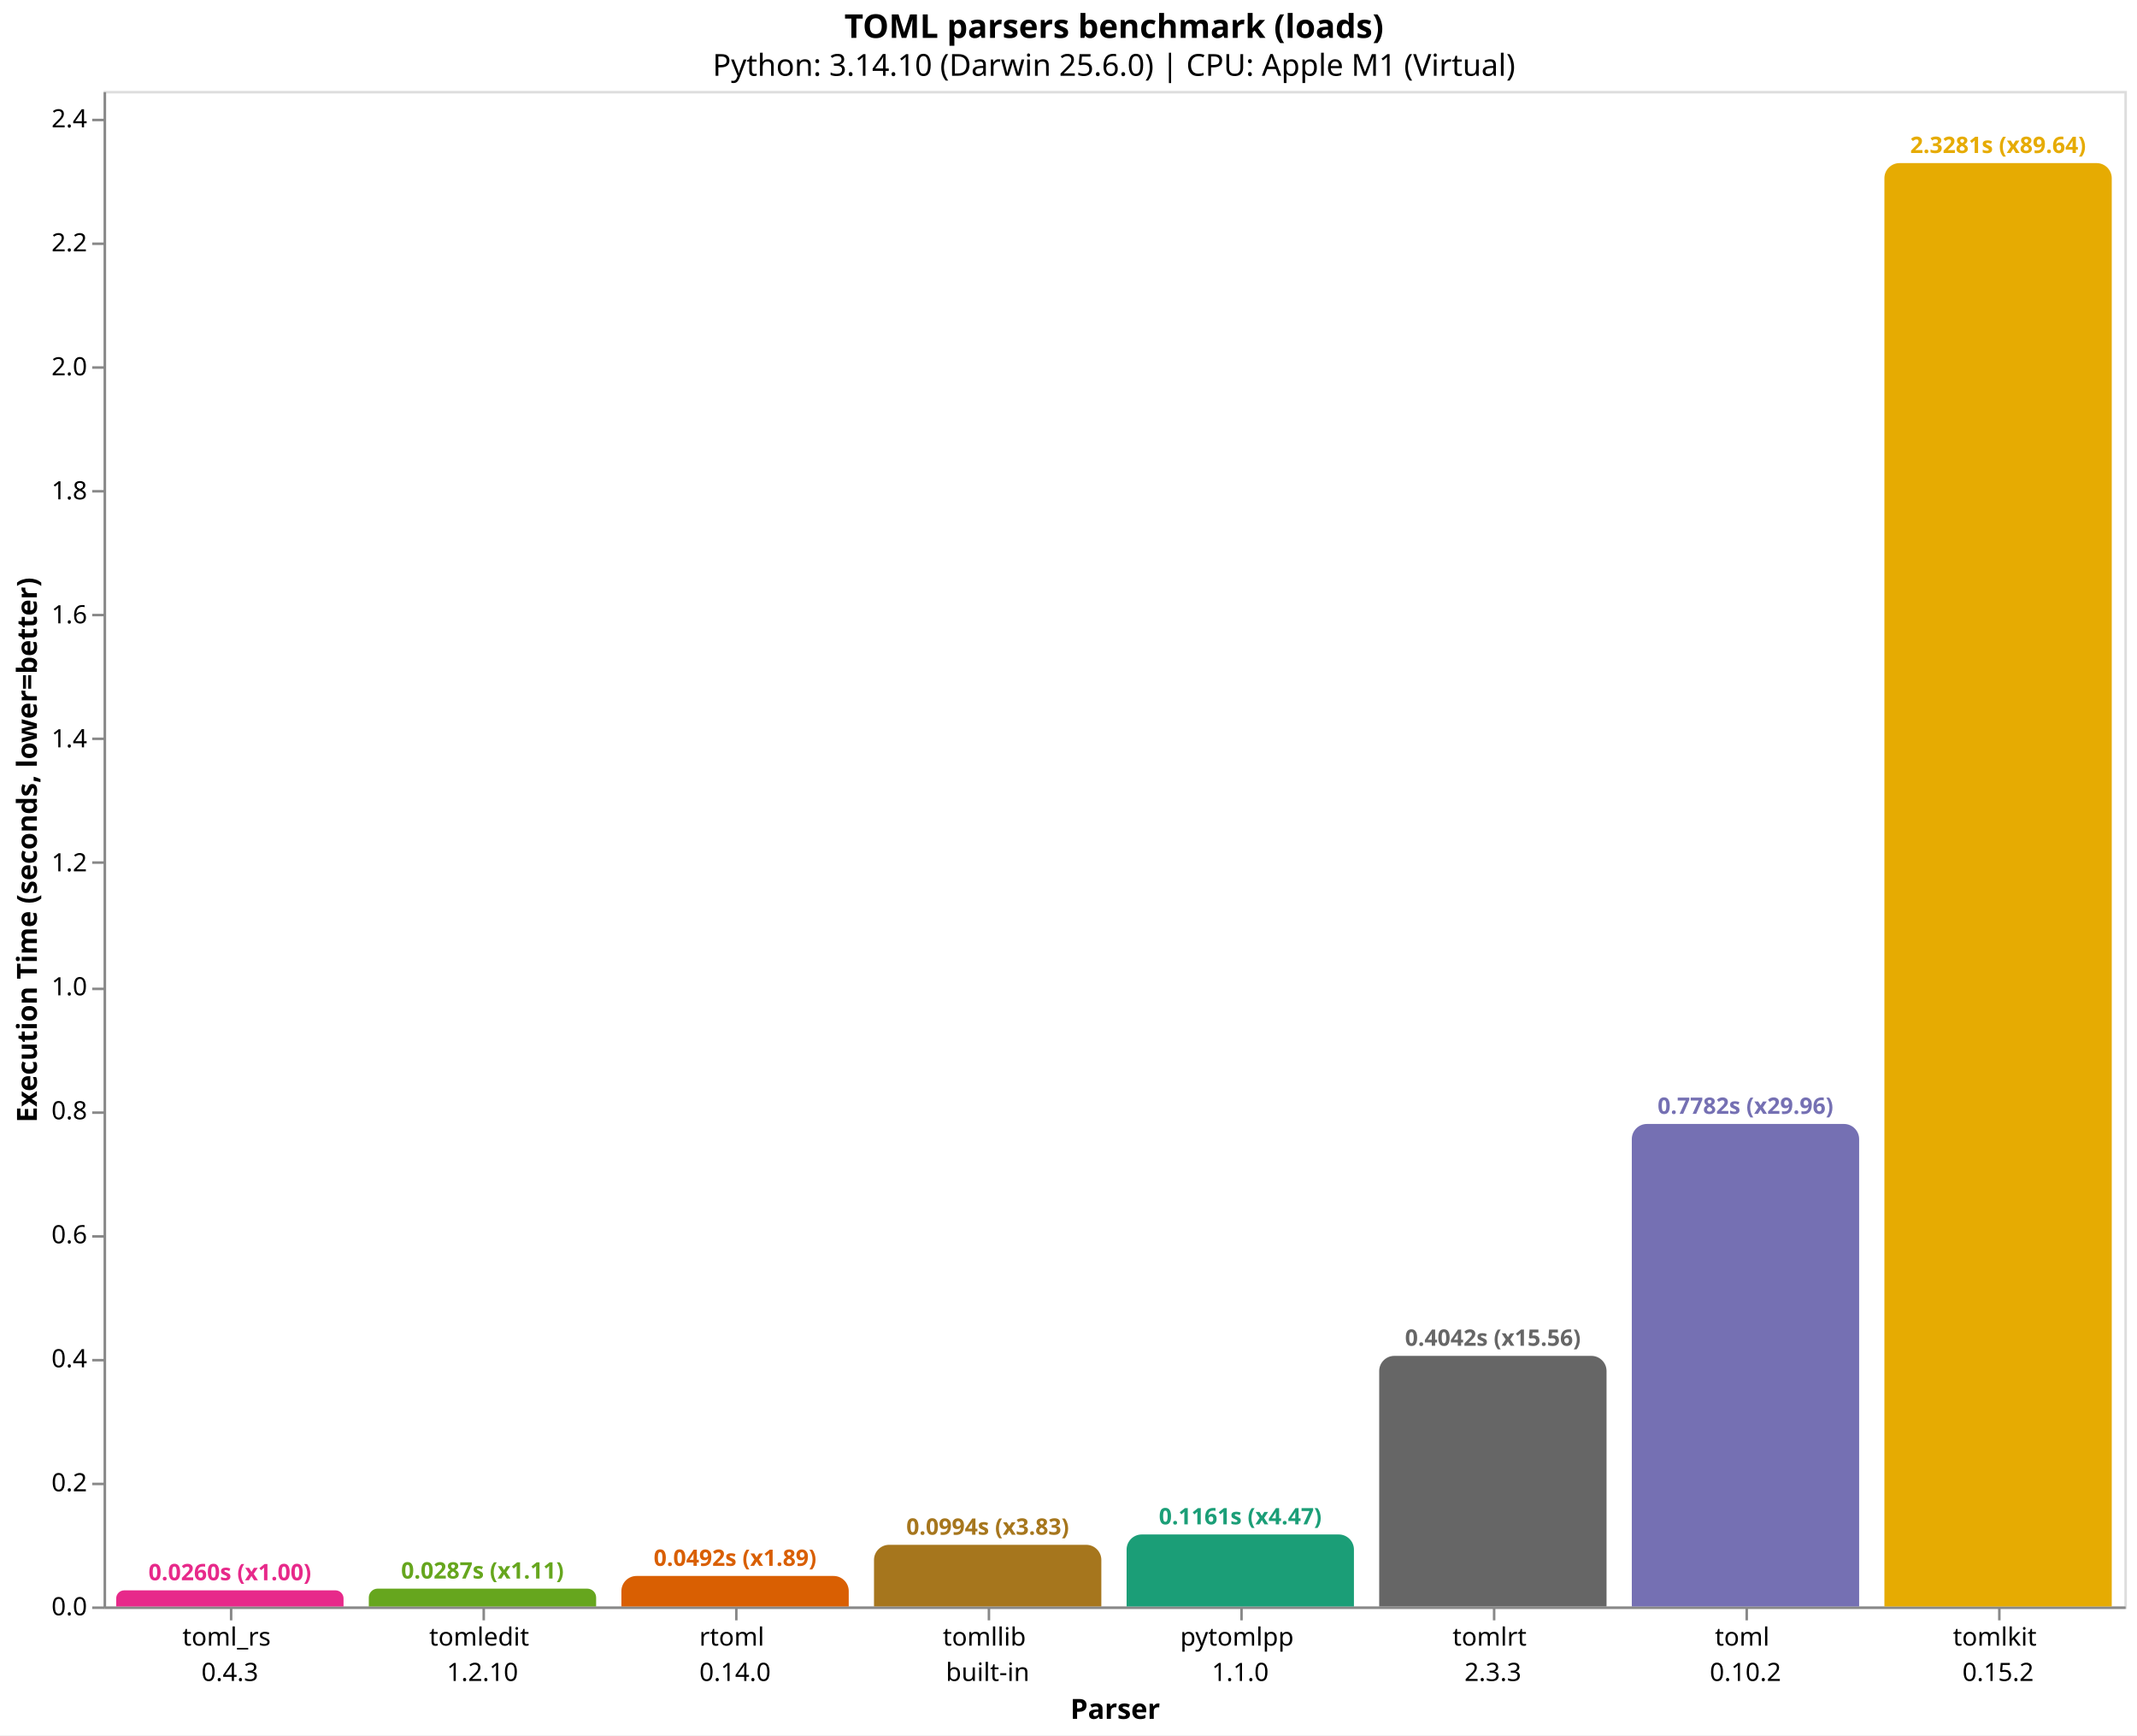
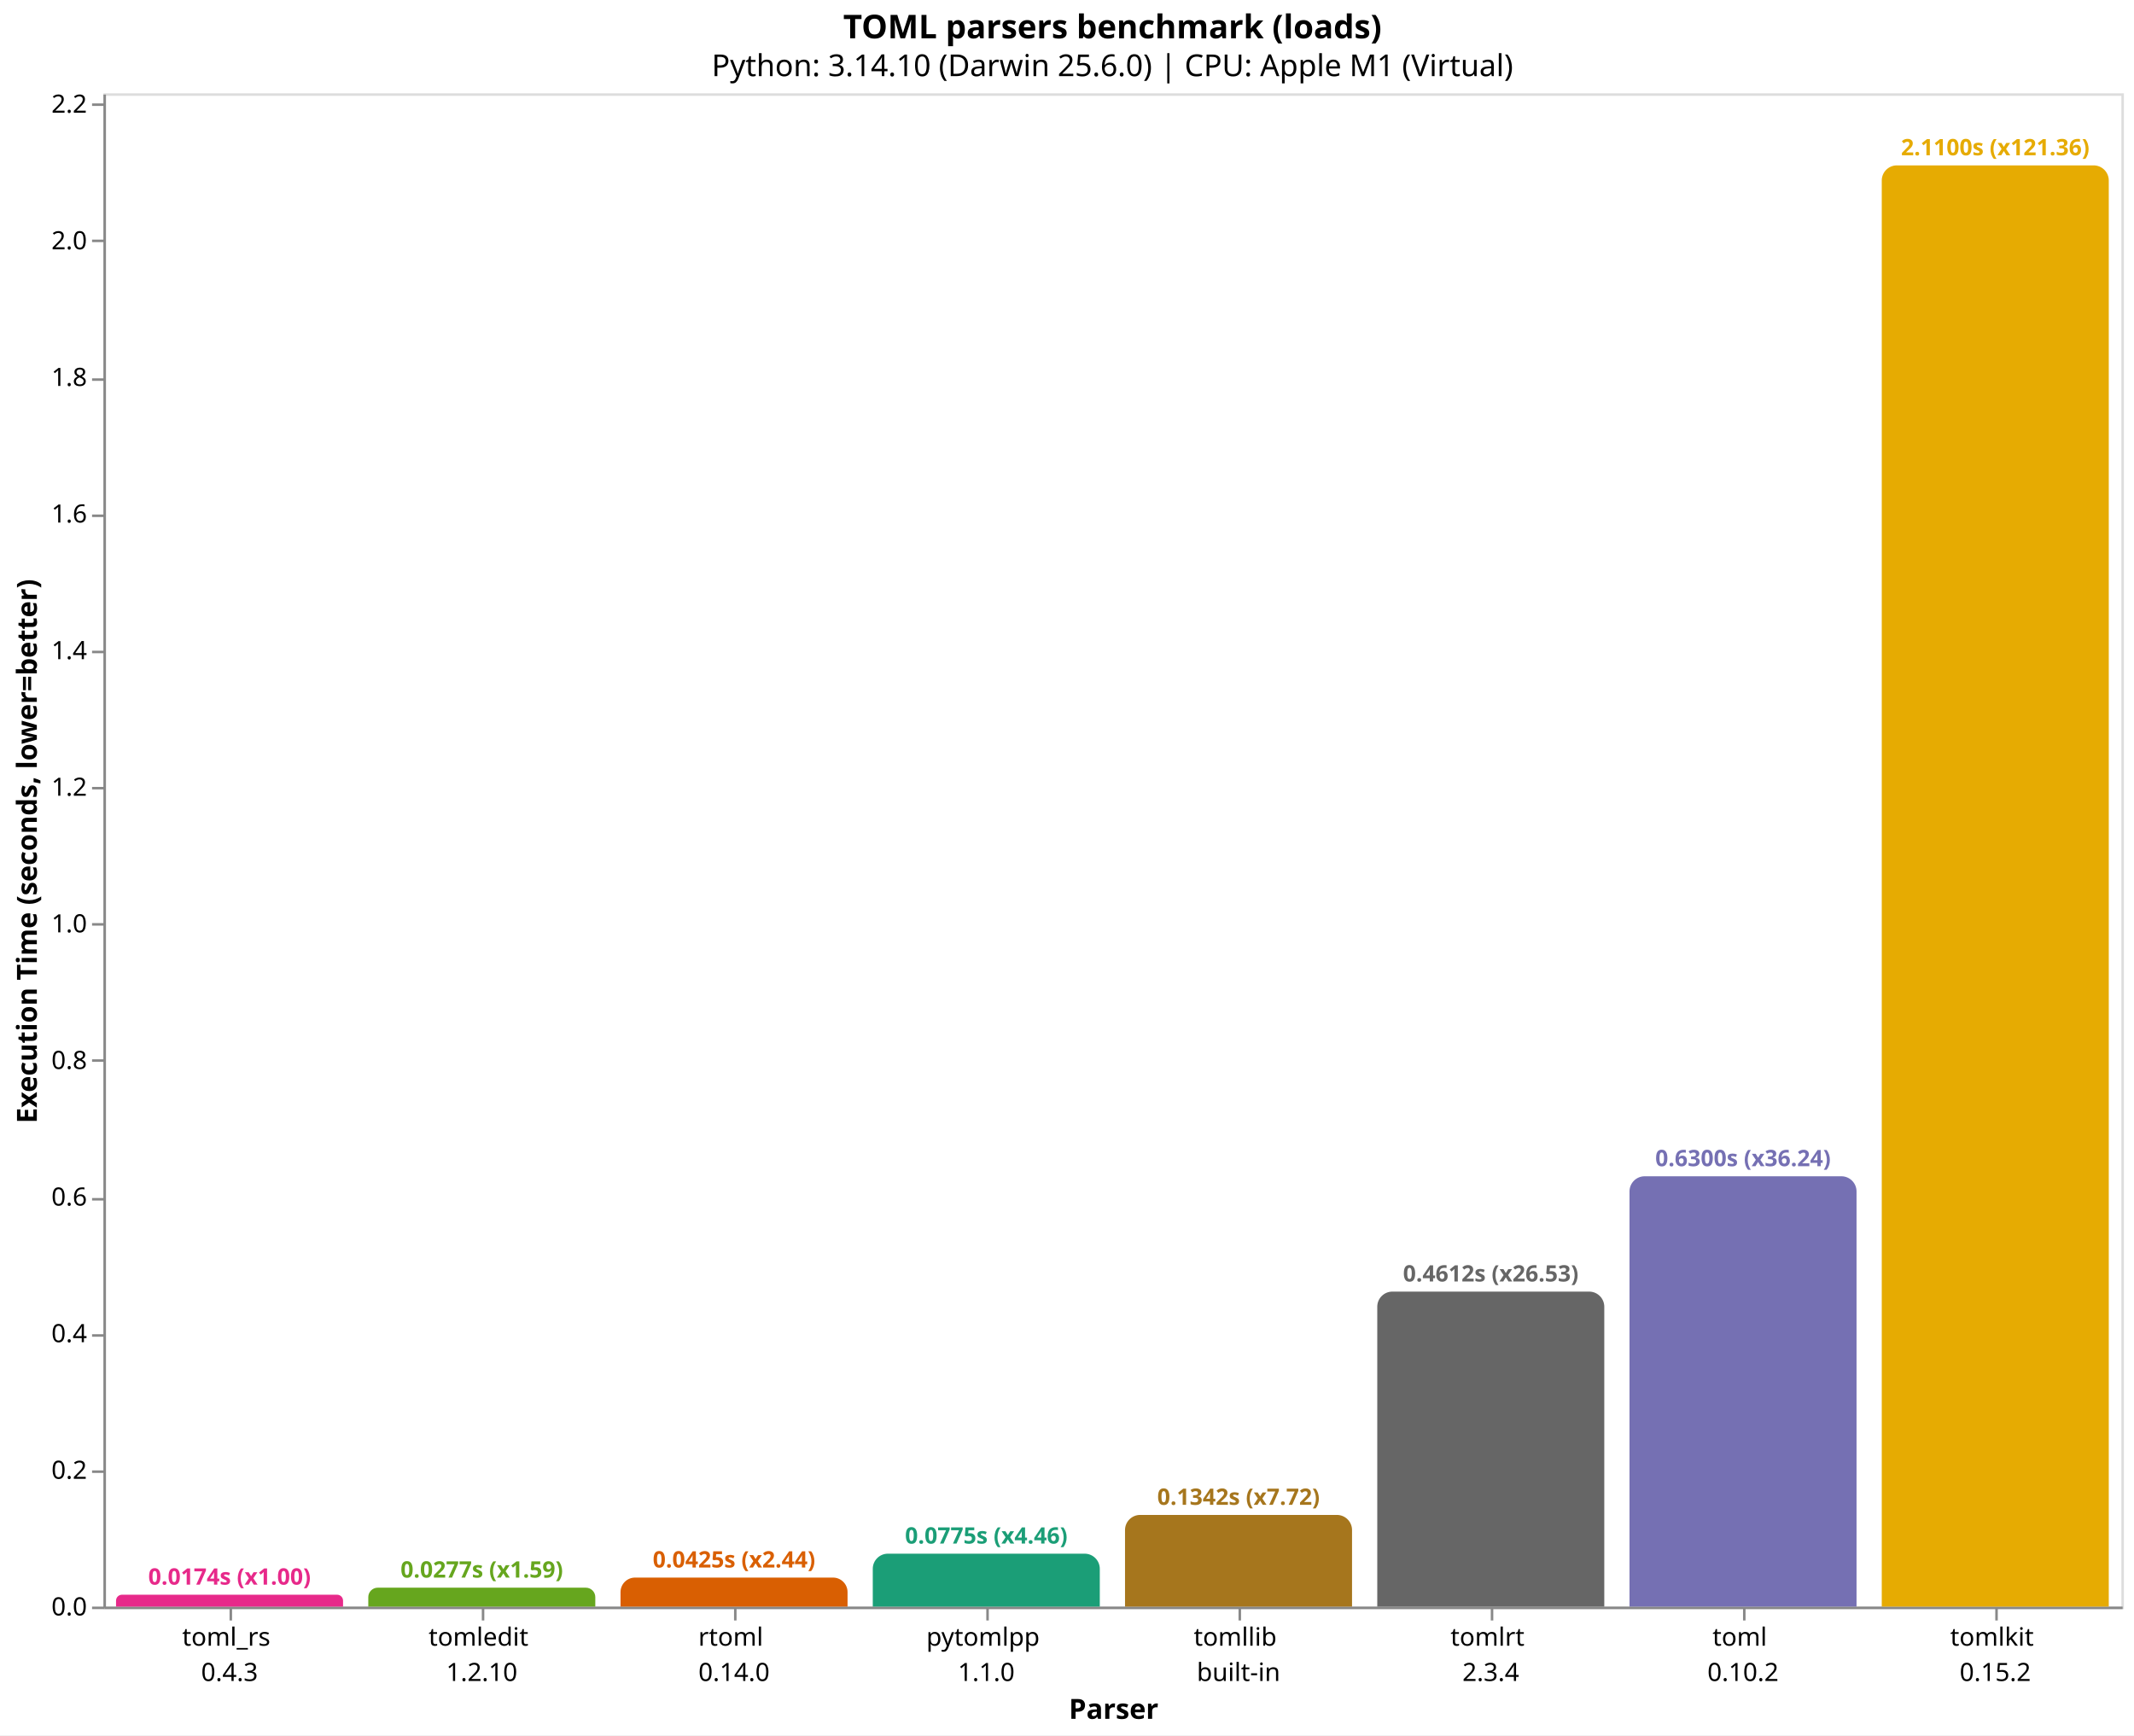
- <svg xmlns="http://www.w3.org/2000/svg" version="1.1" class="marks" width="846" height="687" viewBox="0 0 846 687">
-   <rect width="846" height="687" fill="white" />
-   <g fill="none" stroke-miterlimit="10" transform="translate(41,36)">
+ <svg xmlns="http://www.w3.org/2000/svg" version="1.1" class="marks" width="846" height="688" viewBox="0 0 846 688">
+   <rect width="846" height="688" fill="white" />
+   <g fill="none" stroke-miterlimit="10" transform="translate(41,37)">
    <g class="mark-group role-frame root" role="graphics-object" aria-roledescription="group mark container">
      <g transform="translate(0,0)">
        <path class="background" aria-hidden="true" d="M0.5,0.5h800v600h-800Z" stroke="#ddd" />
        <g>
-           <g class="mark-group role-axis" role="graphics-symbol" aria-roledescription="axis" aria-label="X-axis titled 'Parser' for a discrete scale with 8 values: toml_rs&#10;0.4.3, tomledit&#10;1.2.10, rtoml&#10;0.14.0, tomllib&#10;built-in, pytomlpp&#10;1.1.0, ending with tomlkit&#10;0.15.2">
+           <g class="mark-group role-axis" role="graphics-symbol" aria-roledescription="axis" aria-label="X-axis titled 'Parser' for a discrete scale with 8 values: toml_rs&#10;0.4.3, tomledit&#10;1.2.10, rtoml&#10;0.14.0, pytomlpp&#10;1.1.0, tomllib&#10;built-in, ending with tomlkit&#10;0.15.2">
            <g transform="translate(0.5,600.5)">
              <path class="background" aria-hidden="true" d="M0,0h0v0h0Z" pointer-events="none" />
              <g>
                <g class="mark-rule role-axis-tick" pointer-events="none">
                  <line transform="translate(50,0)" x2="0" y2="5" stroke="#888" stroke-width="1" opacity="1" />
                  <line transform="translate(150,0)" x2="0" y2="5" stroke="#888" stroke-width="1" opacity="1" />
                  <line transform="translate(250,0)" x2="0" y2="5" stroke="#888" stroke-width="1" opacity="1" />
                  <line transform="translate(350,0)" x2="0" y2="5" stroke="#888" stroke-width="1" opacity="1" />
                  <line transform="translate(450,0)" x2="0" y2="5" stroke="#888" stroke-width="1" opacity="1" />
                  <line transform="translate(550,0)" x2="0" y2="5" stroke="#888" stroke-width="1" opacity="1" />
                  <line transform="translate(650,0)" x2="0" y2="5" stroke="#888" stroke-width="1" opacity="1" />
                  <line transform="translate(750,0)" x2="0" y2="5" stroke="#888" stroke-width="1" opacity="1" />
                </g>
                <g class="mark-text role-axis-label" pointer-events="none">
                  <text text-anchor="middle" transform="translate(49.5,15)" font-family="sans-serif" font-size="10px" fill="#000" opacity="1">
                    <tspan>toml_rs</tspan>
                    <tspan x="0" dy="14">0.4.3</tspan>
                  </text>
                  <text text-anchor="middle" transform="translate(149.5,15)" font-family="sans-serif" font-size="10px" fill="#000" opacity="1">
                    <tspan>tomledit</tspan>
                    <tspan x="0" dy="14">1.2.10</tspan>
                  </text>
                  <text text-anchor="middle" transform="translate(249.5,15)" font-family="sans-serif" font-size="10px" fill="#000" opacity="1">
                    <tspan>rtoml</tspan>
                    <tspan x="0" dy="14">0.14.0</tspan>
                  </text>
                  <text text-anchor="middle" transform="translate(349.5,15)" font-family="sans-serif" font-size="10px" fill="#000" opacity="1">
+                     <tspan>pytomlpp</tspan>
+                     <tspan x="0" dy="14">1.1.0</tspan>
+                   </text>
+                   <text text-anchor="middle" transform="translate(449.5,15)" font-family="sans-serif" font-size="10px" fill="#000" opacity="1">
                    <tspan>tomllib</tspan>
                    <tspan x="0" dy="14">built-in</tspan>
                  </text>
-                   <text text-anchor="middle" transform="translate(449.5,15)" font-family="sans-serif" font-size="10px" fill="#000" opacity="1">
-                     <tspan>pytomlpp</tspan>
-                     <tspan x="0" dy="14">1.1.0</tspan>
-                   </text>
                  <text text-anchor="middle" transform="translate(549.5,15)" font-family="sans-serif" font-size="10px" fill="#000" opacity="1">
                    <tspan>tomlrt</tspan>
-                     <tspan x="0" dy="14">2.3.3</tspan>
+                     <tspan x="0" dy="14">2.3.4</tspan>
                  </text>
                  <text text-anchor="middle" transform="translate(649.5,15)" font-family="sans-serif" font-size="10px" fill="#000" opacity="1">
                    <tspan>toml</tspan>
                    <tspan x="0" dy="14">0.10.2</tspan>
                  </text>
                  <text text-anchor="middle" transform="translate(749.5,15)" font-family="sans-serif" font-size="10px" fill="#000" opacity="1">
                    <tspan>tomlkit</tspan>
                    <tspan x="0" dy="14">0.15.2</tspan>
                  </text>
                </g>
                <g class="mark-rule role-axis-domain" pointer-events="none">
                  <line transform="translate(0,0)" x2="800" y2="0" stroke="#888" stroke-width="1" opacity="1" />
                </g>
                <g class="mark-text role-axis-title" pointer-events="none">
                  <text text-anchor="middle" transform="translate(400,44)" font-family="sans-serif" font-size="11px" font-weight="bold" fill="#000" opacity="1">Parser</text>
                </g>
              </g>
              <path class="foreground" aria-hidden="true" d="" pointer-events="none" display="none" />
            </g>
          </g>
-           <g class="mark-group role-axis" role="graphics-symbol" aria-roledescription="axis" aria-label="Y-axis titled 'Execution Time (seconds, lower=better)' for a linear scale with values from 0.0 to 2.4">
+           <g class="mark-group role-axis" role="graphics-symbol" aria-roledescription="axis" aria-label="Y-axis titled 'Execution Time (seconds, lower=better)' for a linear scale with values from 0.0 to 2.2">
            <g transform="translate(0.5,0.5)">
              <path class="background" aria-hidden="true" d="M0,0h0v0h0Z" pointer-events="none" />
              <g>
                <g class="mark-rule role-axis-tick" pointer-events="none">
                  <line transform="translate(0,600)" x2="-5" y2="0" stroke="#888" stroke-width="1" opacity="1" />
-                   <line transform="translate(0,551)" x2="-5" y2="0" stroke="#888" stroke-width="1" opacity="1" />
-                   <line transform="translate(0,502)" x2="-5" y2="0" stroke="#888" stroke-width="1" opacity="1" />
-                   <line transform="translate(0,453)" x2="-5" y2="0" stroke="#888" stroke-width="1" opacity="1" />
-                   <line transform="translate(0,404)" x2="-5" y2="0" stroke="#888" stroke-width="1" opacity="1" />
-                   <line transform="translate(0,355)" x2="-5" y2="0" stroke="#888" stroke-width="1" opacity="1" />
-                   <line transform="translate(0,305)" x2="-5" y2="0" stroke="#888" stroke-width="1" opacity="1" />
-                   <line transform="translate(0,256)" x2="-5" y2="0" stroke="#888" stroke-width="1" opacity="1" />
-                   <line transform="translate(0,207)" x2="-5" y2="0" stroke="#888" stroke-width="1" opacity="1" />
-                   <line transform="translate(0,158)" x2="-5" y2="0" stroke="#888" stroke-width="1" opacity="1" />
-                   <line transform="translate(0,109)" x2="-5" y2="0" stroke="#888" stroke-width="1" opacity="1" />
-                   <line transform="translate(0,60)" x2="-5" y2="0" stroke="#888" stroke-width="1" opacity="1" />
-                   <line transform="translate(0,11)" x2="-5" y2="0" stroke="#888" stroke-width="1" opacity="1" />
+                   <line transform="translate(0,546)" x2="-5" y2="0" stroke="#888" stroke-width="1" opacity="1" />
+                   <line transform="translate(0,492)" x2="-5" y2="0" stroke="#888" stroke-width="1" opacity="1" />
+                   <line transform="translate(0,438)" x2="-5" y2="0" stroke="#888" stroke-width="1" opacity="1" />
+                   <line transform="translate(0,383)" x2="-5" y2="0" stroke="#888" stroke-width="1" opacity="1" />
+                   <line transform="translate(0,329)" x2="-5" y2="0" stroke="#888" stroke-width="1" opacity="1" />
+                   <line transform="translate(0,275)" x2="-5" y2="0" stroke="#888" stroke-width="1" opacity="1" />
+                   <line transform="translate(0,221)" x2="-5" y2="0" stroke="#888" stroke-width="1" opacity="1" />
+                   <line transform="translate(0,167)" x2="-5" y2="0" stroke="#888" stroke-width="1" opacity="1" />
+                   <line transform="translate(0,113)" x2="-5" y2="0" stroke="#888" stroke-width="1" opacity="1" />
+                   <line transform="translate(0,58)" x2="-5" y2="0" stroke="#888" stroke-width="1" opacity="1" />
+                   <line transform="translate(0,4)" x2="-5" y2="0" stroke="#888" stroke-width="1" opacity="1" />
                </g>
                <g class="mark-text role-axis-label" pointer-events="none">
                  <text text-anchor="end" transform="translate(-7,603)" font-family="sans-serif" font-size="10px" fill="#000" opacity="1">0.0</text>
-                   <text text-anchor="end" transform="translate(-7,553.9103)" font-family="sans-serif" font-size="10px" fill="#000" opacity="1">0.2</text>
-                   <text text-anchor="end" transform="translate(-7,504.8207)" font-family="sans-serif" font-size="10px" fill="#000" opacity="1">0.4</text>
-                   <text text-anchor="end" transform="translate(-7,455.731)" font-family="sans-serif" font-size="10px" fill="#000" opacity="1">0.6</text>
-                   <text text-anchor="end" transform="translate(-7,406.6414)" font-family="sans-serif" font-size="10px" fill="#000" opacity="1">0.8</text>
-                   <text text-anchor="end" transform="translate(-7,357.5517)" font-family="sans-serif" font-size="10px" fill="#000" opacity="1">1.0</text>
-                   <text text-anchor="end" transform="translate(-7,308.4621)" font-family="sans-serif" font-size="10px" fill="#000" opacity="1">1.2</text>
-                   <text text-anchor="end" transform="translate(-7,259.3724)" font-family="sans-serif" font-size="10px" fill="#000" opacity="1">1.4</text>
-                   <text text-anchor="end" transform="translate(-7,210.2828)" font-family="sans-serif" font-size="10px" fill="#000" opacity="1">1.6</text>
-                   <text text-anchor="end" transform="translate(-7,161.1931)" font-family="sans-serif" font-size="10px" fill="#000" opacity="1">1.8</text>
-                   <text text-anchor="end" transform="translate(-7,112.1035)" font-family="sans-serif" font-size="10px" fill="#000" opacity="1">2.0</text>
-                   <text text-anchor="end" transform="translate(-7,63.01381)" font-family="sans-serif" font-size="10px" fill="#000" opacity="1">2.2</text>
-                   <text text-anchor="end" transform="translate(-7,13.92416)" font-family="sans-serif" font-size="10px" fill="#000" opacity="1">2.4</text>
+                   <text text-anchor="end" transform="translate(-7,548.8352)" font-family="sans-serif" font-size="10px" fill="#000" opacity="1">0.2</text>
+                   <text text-anchor="end" transform="translate(-7,494.6704)" font-family="sans-serif" font-size="10px" fill="#000" opacity="1">0.4</text>
+                   <text text-anchor="end" transform="translate(-7,440.5056)" font-family="sans-serif" font-size="10px" fill="#000" opacity="1">0.6</text>
+                   <text text-anchor="end" transform="translate(-7,386.3407)" font-family="sans-serif" font-size="10px" fill="#000" opacity="1">0.8</text>
+                   <text text-anchor="end" transform="translate(-7,332.1759)" font-family="sans-serif" font-size="10px" fill="#000" opacity="1">1.0</text>
+                   <text text-anchor="end" transform="translate(-7,278.0111)" font-family="sans-serif" font-size="10px" fill="#000" opacity="1">1.2</text>
+                   <text text-anchor="end" transform="translate(-7,223.8463)" font-family="sans-serif" font-size="10px" fill="#000" opacity="1">1.4</text>
+                   <text text-anchor="end" transform="translate(-7,169.6815)" font-family="sans-serif" font-size="10px" fill="#000" opacity="1">1.6</text>
+                   <text text-anchor="end" transform="translate(-7,115.5167)" font-family="sans-serif" font-size="10px" fill="#000" opacity="1">1.8</text>
+                   <text text-anchor="end" transform="translate(-7,61.35187)" font-family="sans-serif" font-size="10px" fill="#000" opacity="1">2.0</text>
+                   <text text-anchor="end" transform="translate(-7,7.187062)" font-family="sans-serif" font-size="10px" fill="#000" opacity="1">2.2</text>
                </g>
                <g class="mark-rule role-axis-domain" pointer-events="none">
                  <line transform="translate(0,600)" x2="0" y2="-600" stroke="#888" stroke-width="1" opacity="1" />
                </g>
                <g class="mark-text role-axis-title" pointer-events="none">
                  <text text-anchor="middle" transform="translate(-24.90137,300) rotate(-90) translate(0,-2)" font-family="sans-serif" font-size="11px" font-weight="bold" fill="#000" opacity="1">Execution Time (seconds, lower=better)</text>
                </g>
              </g>
              <path class="foreground" aria-hidden="true" d="" pointer-events="none" display="none" />
            </g>
          </g>
          <g class="mark-group role-scope" role="graphics-object" aria-roledescription="group mark container">
-             <g transform="translate(5,593.6251)">
-               <path class="background" aria-hidden="true" d="M3.187,0L86.813,0C88.572,0,90,1.428,90,3.187L90,6.375C90,6.375,90,6.375,90,6.375L0,6.375C0,6.375,0,6.375,0,6.375L0,3.187C0,1.428,1.428,0,3.187,0Z" />
+             <g transform="translate(5,595.2915)">
+               <path class="background" aria-hidden="true" d="M2.354,0L87.646,0C88.945,0,90,1.055,90,2.354L90,4.708C90,4.708,90,4.708,90,4.708L0,4.708C0,4.708,0,4.708,0,4.708L0,2.354C0,1.055,1.055,0,2.354,0Z" />
              <g clip-path="url(#clip1)">
                <g class="mark-group role-scope" role="graphics-object" aria-roledescription="group mark container">
-                   <g transform="translate(0,-593.6251)">
-                     <path class="background" aria-hidden="true" d="M0,0h90v0h-90Z" />
-                     <g>
-                       <g class="mark-rect role-mark layer_0_marks" role="graphics-object" aria-roledescription="rect mark container">
-                         <path aria-label="Parser: toml_rs&#10;0.4.3; Execution Time (seconds, lower=better): 0.025972667; parser: toml_rs; Execution Time (s): 0.0260; Slowdown: 1.00" role="graphics-symbol" aria-roledescription="bar" d="M0,593.625h90v6.375h-90Z" fill="#e7298a" />
-                       </g>
-                     </g>
-                     <path class="foreground" aria-hidden="true" d="" display="none" />
-                   </g>
-                 </g>
-               </g>
-               <path class="foreground" aria-hidden="true" d="" display="none" />
-             </g>
-             <g transform="translate(105,592.9478)">
-               <path class="background" aria-hidden="true" d="M3.526,0L86.474,0C88.42,0,90,1.58,90,3.526L90,7.052C90,7.052,90,7.052,90,7.052L0,7.052C0,7.052,0,7.052,0,7.052L0,3.526C0,1.58,1.58,0,3.526,0Z" />
+                   <g transform="translate(0,-595.2915)">
+                     <path class="background" aria-hidden="true" d="M0,0h90v0h-90Z" />
+                     <g>
+                       <g class="mark-rect role-mark layer_0_marks" role="graphics-object" aria-roledescription="rect mark container">
+                         <path aria-label="Parser: toml_rs&#10;0.4.3; Execution Time (seconds, lower=better): 0.017385708; parser: toml_rs; Execution Time (s): 0.0174; Slowdown: 1.00" role="graphics-symbol" aria-roledescription="bar" d="M0,595.292h90v4.708h-90Z" fill="#e7298a" />
+                       </g>
+                     </g>
+                     <path class="foreground" aria-hidden="true" d="" display="none" />
+                   </g>
+                 </g>
+               </g>
+               <path class="foreground" aria-hidden="true" d="" display="none" />
+             </g>
+             <g transform="translate(105,592.4979)">
+               <path class="background" aria-hidden="true" d="M3.751,0L86.249,0C88.319,0,90,1.681,90,3.751L90,7.502C90,7.502,90,7.502,90,7.502L0,7.502C0,7.502,0,7.502,0,7.502L0,3.751C0,1.681,1.681,0,3.751,0Z" />
              <g clip-path="url(#clip2)">
                <g class="mark-group role-scope" role="graphics-object" aria-roledescription="group mark container">
-                   <g transform="translate(0,-592.9478)">
-                     <path class="background" aria-hidden="true" d="M0,0h90v0h-90Z" />
-                     <g>
-                       <g class="mark-rect role-mark layer_0_marks" role="graphics-object" aria-roledescription="rect mark container">
-                         <path aria-label="Parser: tomledit&#10;1.2.10; Execution Time (seconds, lower=better): 0.028731917; parser: tomledit; Execution Time (s): 0.0287; Slowdown: 1.11" role="graphics-symbol" aria-roledescription="bar" d="M0,592.948h90v7.052h-90Z" fill="#66a61e" />
-                       </g>
-                     </g>
-                     <path class="foreground" aria-hidden="true" d="" display="none" />
-                   </g>
-                 </g>
-               </g>
-               <path class="foreground" aria-hidden="true" d="" display="none" />
-             </g>
-             <g transform="translate(205,587.93)">
-               <path class="background" aria-hidden="true" d="M6,0L84,0C87.311,0,90,2.689,90,6L90,12.07C90,12.07,90,12.07,90,12.07L0,12.07C0,12.07,0,12.07,0,12.07L0,6C0,2.689,2.689,0,6,0Z" />
+                   <g transform="translate(0,-592.4979)">
+                     <path class="background" aria-hidden="true" d="M0,0h90v0h-90Z" />
+                     <g>
+                       <g class="mark-rect role-mark layer_0_marks" role="graphics-object" aria-roledescription="rect mark container">
+                         <path aria-label="Parser: tomledit&#10;1.2.10; Execution Time (seconds, lower=better): 0.027700875; parser: tomledit; Execution Time (s): 0.0277; Slowdown: 1.59" role="graphics-symbol" aria-roledescription="bar" d="M0,592.498h90v7.502h-90Z" fill="#66a61e" />
+                       </g>
+                     </g>
+                     <path class="foreground" aria-hidden="true" d="" display="none" />
+                   </g>
+                 </g>
+               </g>
+               <path class="foreground" aria-hidden="true" d="" display="none" />
+             </g>
+             <g transform="translate(205,588.4958)">
+               <path class="background" aria-hidden="true" d="M5.752,0L84.248,0C87.423,0,90,2.577,90,5.752L90,11.504C90,11.504,90,11.504,90,11.504L0,11.504C0,11.504,0,11.504,0,11.504L0,5.752C0,2.577,2.577,0,5.752,0Z" />
              <g clip-path="url(#clip3)">
                <g class="mark-group role-scope" role="graphics-object" aria-roledescription="group mark container">
-                   <g transform="translate(0,-587.93)">
-                     <path class="background" aria-hidden="true" d="M0,0h90v0h-90Z" />
-                     <g>
-                       <g class="mark-rect role-mark layer_0_marks" role="graphics-object" aria-roledescription="rect mark container">
-                         <path aria-label="Parser: rtoml&#10;0.14.0; Execution Time (seconds, lower=better): 0.049175167; parser: rtoml; Execution Time (s): 0.0492; Slowdown: 1.89" role="graphics-symbol" aria-roledescription="bar" d="M0,587.93h90v12.07h-90Z" fill="#d95f02" />
-                       </g>
-                     </g>
-                     <path class="foreground" aria-hidden="true" d="" display="none" />
-                   </g>
-                 </g>
-               </g>
-               <path class="foreground" aria-hidden="true" d="" display="none" />
-             </g>
-             <g transform="translate(305,575.5976)">
-               <path class="background" aria-hidden="true" d="M6,0L84,0C87.311,0,90,2.689,90,6L90,24.402C90,24.402,90,24.402,90,24.402L0,24.402C0,24.402,0,24.402,0,24.402L0,6C0,2.689,2.689,0,6,0Z" />
+                   <g transform="translate(0,-588.4958)">
+                     <path class="background" aria-hidden="true" d="M0,0h90v0h-90Z" />
+                     <g>
+                       <g class="mark-rect role-mark layer_0_marks" role="graphics-object" aria-roledescription="rect mark container">
+                         <path aria-label="Parser: rtoml&#10;0.14.0; Execution Time (seconds, lower=better): 0.042478625; parser: rtoml; Execution Time (s): 0.0425; Slowdown: 2.44" role="graphics-symbol" aria-roledescription="bar" d="M0,588.496h90v11.504h-90Z" fill="#d95f02" />
+                       </g>
+                     </g>
+                     <path class="foreground" aria-hidden="true" d="" display="none" />
+                   </g>
+                 </g>
+               </g>
+               <path class="foreground" aria-hidden="true" d="" display="none" />
+             </g>
+             <g transform="translate(305,579.0181)">
+               <path class="background" aria-hidden="true" d="M6,0L84,0C87.311,0,90,2.689,90,6L90,20.982C90,20.982,90,20.982,90,20.982L0,20.982C0,20.982,0,20.982,0,20.982L0,6C0,2.689,2.689,0,6,0Z" />
              <g clip-path="url(#clip4)">
                <g class="mark-group role-scope" role="graphics-object" aria-roledescription="group mark container">
-                   <g transform="translate(0,-575.5976)">
-                     <path class="background" aria-hidden="true" d="M0,0h90v0h-90Z" />
-                     <g>
-                       <g class="mark-rect role-mark layer_0_marks" role="graphics-object" aria-roledescription="rect mark container">
-                         <path aria-label="Parser: tomllib&#10;built-in; Execution Time (seconds, lower=better): 0.099419625; parser: tomllib; Execution Time (s): 0.0994; Slowdown: 3.83" role="graphics-symbol" aria-roledescription="bar" d="M0,575.598h90v24.402h-90Z" fill="#a6761d" />
-                       </g>
-                     </g>
-                     <path class="foreground" aria-hidden="true" d="" display="none" />
-                   </g>
-                 </g>
-               </g>
-               <path class="foreground" aria-hidden="true" d="" display="none" />
-             </g>
-             <g transform="translate(405,571.5002)">
-               <path class="background" aria-hidden="true" d="M6,0L84,0C87.311,0,90,2.689,90,6L90,28.5C90,28.5,90,28.5,90,28.5L0,28.5C0,28.5,0,28.5,0,28.5L0,6C0,2.689,2.689,0,6,0Z" />
+                   <g transform="translate(0,-579.0181)">
+                     <path class="background" aria-hidden="true" d="M0,0h90v0h-90Z" />
+                     <g>
+                       <g class="mark-rect role-mark layer_0_marks" role="graphics-object" aria-roledescription="rect mark container">
+                         <path aria-label="Parser: pytomlpp&#10;1.1.0; Execution Time (seconds, lower=better): 0.077474417; parser: pytomlpp; Execution Time (s): 0.0775; Slowdown: 4.46" role="graphics-symbol" aria-roledescription="bar" d="M0,579.018h90v20.982h-90Z" fill="#1b9e77" />
+                       </g>
+                     </g>
+                     <path class="foreground" aria-hidden="true" d="" display="none" />
+                   </g>
+                 </g>
+               </g>
+               <path class="foreground" aria-hidden="true" d="" display="none" />
+             </g>
+             <g transform="translate(405,563.6503)">
+               <path class="background" aria-hidden="true" d="M6,0L84,0C87.311,0,90,2.689,90,6L90,36.35C90,36.35,90,36.35,90,36.35L0,36.35C0,36.35,0,36.35,0,36.35L0,6C0,2.689,2.689,0,6,0Z" />
              <g clip-path="url(#clip5)">
                <g class="mark-group role-scope" role="graphics-object" aria-roledescription="group mark container">
-                   <g transform="translate(0,-571.5002)">
-                     <path class="background" aria-hidden="true" d="M0,0h90v0h-90Z" />
-                     <g>
-                       <g class="mark-rect role-mark layer_0_marks" role="graphics-object" aria-roledescription="rect mark container">
-                         <path aria-label="Parser: pytomlpp&#10;1.1.0; Execution Time (seconds, lower=better): 0.116113416; parser: pytomlpp; Execution Time (s): 0.1161; Slowdown: 4.47" role="graphics-symbol" aria-roledescription="bar" d="M0,571.5h90v28.5h-90Z" fill="#1b9e77" />
-                       </g>
-                     </g>
-                     <path class="foreground" aria-hidden="true" d="" display="none" />
-                   </g>
-                 </g>
-               </g>
-               <path class="foreground" aria-hidden="true" d="" display="none" />
-             </g>
-             <g transform="translate(505,500.7976)">
-               <path class="background" aria-hidden="true" d="M6,0L84,0C87.311,0,90,2.689,90,6L90,99.202C90,99.202,90,99.202,90,99.202L0,99.202C0,99.202,0,99.202,0,99.202L0,6C0,2.689,2.689,0,6,0Z" />
+                   <g transform="translate(0,-563.6503)">
+                     <path class="background" aria-hidden="true" d="M0,0h90v0h-90Z" />
+                     <g>
+                       <g class="mark-rect role-mark layer_0_marks" role="graphics-object" aria-roledescription="rect mark container">
+                         <path aria-label="Parser: tomllib&#10;built-in; Execution Time (seconds, lower=better): 0.134218875; parser: tomllib; Execution Time (s): 0.1342; Slowdown: 7.72" role="graphics-symbol" aria-roledescription="bar" d="M0,563.65h90v36.35h-90Z" fill="#a6761d" />
+                       </g>
+                     </g>
+                     <path class="foreground" aria-hidden="true" d="" display="none" />
+                   </g>
+                 </g>
+               </g>
+               <path class="foreground" aria-hidden="true" d="" display="none" />
+             </g>
+             <g transform="translate(505,475.1057)">
+               <path class="background" aria-hidden="true" d="M6,0L84,0C87.311,0,90,2.689,90,6L90,124.894C90,124.894,90,124.894,90,124.894L0,124.894C0,124.894,0,124.894,0,124.894L0,6C0,2.689,2.689,0,6,0Z" />
              <g clip-path="url(#clip6)">
                <g class="mark-group role-scope" role="graphics-object" aria-roledescription="group mark container">
-                   <g transform="translate(0,-500.7976)">
-                     <path class="background" aria-hidden="true" d="M0,0h90v0h-90Z" />
-                     <g>
-                       <g class="mark-rect role-mark layer_0_marks" role="graphics-object" aria-roledescription="rect mark container">
-                         <path aria-label="Parser: tomlrt&#10;2.3.3; Execution Time (seconds, lower=better): 0.404168125; parser: tomlrt; Execution Time (s): 0.4042; Slowdown: 15.56" role="graphics-symbol" aria-roledescription="bar" d="M0,500.798h90v99.202h-90Z" fill="#666666" />
-                       </g>
-                     </g>
-                     <path class="foreground" aria-hidden="true" d="" display="none" />
-                   </g>
-                 </g>
-               </g>
-               <path class="foreground" aria-hidden="true" d="" display="none" />
-             </g>
-             <g transform="translate(605,408.9808)">
-               <path class="background" aria-hidden="true" d="M6,0L84,0C87.311,0,90,2.689,90,6L90,191.019C90,191.019,90,191.019,90,191.019L0,191.019C0,191.019,0,191.019,0,191.019L0,6C0,2.689,2.689,0,6,0Z" />
+                   <g transform="translate(0,-475.1057)">
+                     <path class="background" aria-hidden="true" d="M0,0h90v0h-90Z" />
+                     <g>
+                       <g class="mark-rect role-mark layer_0_marks" role="graphics-object" aria-roledescription="rect mark container">
+                         <path aria-label="Parser: tomlrt&#10;2.3.4; Execution Time (seconds, lower=better): 0.461163916; parser: tomlrt; Execution Time (s): 0.4612; Slowdown: 26.53" role="graphics-symbol" aria-roledescription="bar" d="M0,475.106h90v124.894h-90Z" fill="#666666" />
+                       </g>
+                     </g>
+                     <path class="foreground" aria-hidden="true" d="" display="none" />
+                   </g>
+                 </g>
+               </g>
+               <path class="foreground" aria-hidden="true" d="" display="none" />
+             </g>
+             <g transform="translate(605,429.3796)">
+               <path class="background" aria-hidden="true" d="M6,0L84,0C87.311,0,90,2.689,90,6L90,170.62C90,170.62,90,170.62,90,170.62L0,170.62C0,170.62,0,170.62,0,170.62L0,6C0,2.689,2.689,0,6,0Z" />
              <g clip-path="url(#clip7)">
                <g class="mark-group role-scope" role="graphics-object" aria-roledescription="group mark container">
-                   <g transform="translate(0,-408.9808)">
-                     <path class="background" aria-hidden="true" d="M0,0h90v0h-90Z" />
-                     <g>
-                       <g class="mark-rect role-mark layer_0_marks" role="graphics-object" aria-roledescription="rect mark container">
-                         <path aria-label="Parser: toml&#10;0.10.2; Execution Time (seconds, lower=better): 0.778246417; parser: toml; Execution Time (s): 0.7782; Slowdown: 29.96" role="graphics-symbol" aria-roledescription="bar" d="M0,408.981h90v191.019h-90Z" fill="#7570b3" />
+                   <g transform="translate(0,-429.3796)">
+                     <path class="background" aria-hidden="true" d="M0,0h90v0h-90Z" />
+                     <g>
+                       <g class="mark-rect role-mark layer_0_marks" role="graphics-object" aria-roledescription="rect mark container">
+                         <path aria-label="Parser: toml&#10;0.10.2; Execution Time (seconds, lower=better): 0.630004459; parser: toml; Execution Time (s): 0.6300; Slowdown: 36.24" role="graphics-symbol" aria-roledescription="bar" d="M0,429.38h90v170.62h-90Z" fill="#7570b3" />
                      </g>
                    </g>
                    <path class="foreground" aria-hidden="true" d="" display="none" />
                  </g>
                </g>
              </g>
              <path class="foreground" aria-hidden="true" d="" display="none" />
            </g>
            <g transform="translate(705,28.57143)">
              <path class="background" aria-hidden="true" d="M6,0L84,0C87.311,0,90,2.689,90,6L90,571.429C90,571.429,90,571.429,90,571.429L0,571.429C0,571.429,0,571.429,0,571.429L0,6C0,2.689,2.689,0,6,0Z" />
              <g clip-path="url(#clip8)">
                <g class="mark-group role-scope" role="graphics-object" aria-roledescription="group mark container">
                  <g transform="translate(0,-28.57143)">
                    <path class="background" aria-hidden="true" d="M0,0h90v0h-90Z" />
                    <g>
                      <g class="mark-rect role-mark layer_0_marks" role="graphics-object" aria-roledescription="rect mark container">
-                         <path aria-label="Parser: tomlkit&#10;0.15.2; Execution Time (seconds, lower=better): 2.328101875; parser: tomlkit; Execution Time (s): 2.3281; Slowdown: 89.64" role="graphics-symbol" aria-roledescription="bar" d="M0,28.571h90v571.429h-90Z" fill="#e6ab02" />
+                         <path aria-label="Parser: tomlkit&#10;0.15.2; Execution Time (seconds, lower=better): 2.109962334; parser: tomlkit; Execution Time (s): 2.1100; Slowdown: 121.36" role="graphics-symbol" aria-roledescription="bar" d="M0,28.571h90v571.429h-90Z" fill="#e6ab02" />
                      </g>
                    </g>
                    <path class="foreground" aria-hidden="true" d="" display="none" />
                  </g>
                </g>
              </g>
              <path class="foreground" aria-hidden="true" d="" display="none" />
            </g>
          </g>
          <g class="mark-text role-mark layer_1_marks" role="graphics-object" aria-roledescription="text mark container">
-             <text aria-label="Parser: toml_rs&#10;0.4.3; Execution Time (seconds, lower=better): 0.025972667; parser: toml_rs; label: 0.0260s (x1.00); Execution Time (s): 0.0260; Slowdown: 1.00" role="graphics-symbol" aria-roledescription="text mark" text-anchor="middle" transform="translate(50,589.6251)" font-family="sans-serif" font-size="9px" font-weight="bold" fill="#e7298a">0.0260s (x1.00)</text>
-             <text aria-label="Parser: tomledit&#10;1.2.10; Execution Time (seconds, lower=better): 0.028731917; parser: tomledit; label: 0.0287s (x1.11); Execution Time (s): 0.0287; Slowdown: 1.11" role="graphics-symbol" aria-roledescription="text mark" text-anchor="middle" transform="translate(150,588.9478)" font-family="sans-serif" font-size="9px" font-weight="bold" fill="#66a61e">0.0287s (x1.11)</text>
-             <text aria-label="Parser: rtoml&#10;0.14.0; Execution Time (seconds, lower=better): 0.049175167; parser: rtoml; label: 0.0492s (x1.89); Execution Time (s): 0.0492; Slowdown: 1.89" role="graphics-symbol" aria-roledescription="text mark" text-anchor="middle" transform="translate(250,583.93)" font-family="sans-serif" font-size="9px" font-weight="bold" fill="#d95f02">0.0492s (x1.89)</text>
-             <text aria-label="Parser: tomllib&#10;built-in; Execution Time (seconds, lower=better): 0.099419625; parser: tomllib; label: 0.0994s (x3.83); Execution Time (s): 0.0994; Slowdown: 3.83" role="graphics-symbol" aria-roledescription="text mark" text-anchor="middle" transform="translate(350,571.5976)" font-family="sans-serif" font-size="9px" font-weight="bold" fill="#a6761d">0.0994s (x3.83)</text>
-             <text aria-label="Parser: pytomlpp&#10;1.1.0; Execution Time (seconds, lower=better): 0.116113416; parser: pytomlpp; label: 0.1161s (x4.47); Execution Time (s): 0.1161; Slowdown: 4.47" role="graphics-symbol" aria-roledescription="text mark" text-anchor="middle" transform="translate(450,567.5002)" font-family="sans-serif" font-size="9px" font-weight="bold" fill="#1b9e77">0.1161s (x4.47)</text>
-             <text aria-label="Parser: tomlrt&#10;2.3.3; Execution Time (seconds, lower=better): 0.404168125; parser: tomlrt; label: 0.4042s (x15.56); Execution Time (s): 0.4042; Slowdown: 15.56" role="graphics-symbol" aria-roledescription="text mark" text-anchor="middle" transform="translate(550,496.7976)" font-family="sans-serif" font-size="9px" font-weight="bold" fill="#666666">0.4042s (x15.56)</text>
-             <text aria-label="Parser: toml&#10;0.10.2; Execution Time (seconds, lower=better): 0.778246417; parser: toml; label: 0.7782s (x29.96); Execution Time (s): 0.7782; Slowdown: 29.96" role="graphics-symbol" aria-roledescription="text mark" text-anchor="middle" transform="translate(650,404.9808)" font-family="sans-serif" font-size="9px" font-weight="bold" fill="#7570b3">0.7782s (x29.96)</text>
-             <text aria-label="Parser: tomlkit&#10;0.15.2; Execution Time (seconds, lower=better): 2.328101875; parser: tomlkit; label: 2.3281s (x89.64); Execution Time (s): 2.3281; Slowdown: 89.64" role="graphics-symbol" aria-roledescription="text mark" text-anchor="middle" transform="translate(750,24.57143)" font-family="sans-serif" font-size="9px" font-weight="bold" fill="#e6ab02">2.3281s (x89.64)</text>
+             <text aria-label="Parser: toml_rs&#10;0.4.3; Execution Time (seconds, lower=better): 0.017385708; parser: toml_rs; label: 0.0174s (x1.00); Execution Time (s): 0.0174; Slowdown: 1.00" role="graphics-symbol" aria-roledescription="text mark" text-anchor="middle" transform="translate(50,591.2915)" font-family="sans-serif" font-size="9px" font-weight="bold" fill="#e7298a">0.0174s (x1.00)</text>
+             <text aria-label="Parser: tomledit&#10;1.2.10; Execution Time (seconds, lower=better): 0.027700875; parser: tomledit; label: 0.0277s (x1.59); Execution Time (s): 0.0277; Slowdown: 1.59" role="graphics-symbol" aria-roledescription="text mark" text-anchor="middle" transform="translate(150,588.4979)" font-family="sans-serif" font-size="9px" font-weight="bold" fill="#66a61e">0.0277s (x1.59)</text>
+             <text aria-label="Parser: rtoml&#10;0.14.0; Execution Time (seconds, lower=better): 0.042478625; parser: rtoml; label: 0.0425s (x2.44); Execution Time (s): 0.0425; Slowdown: 2.44" role="graphics-symbol" aria-roledescription="text mark" text-anchor="middle" transform="translate(250,584.4958)" font-family="sans-serif" font-size="9px" font-weight="bold" fill="#d95f02">0.0425s (x2.44)</text>
+             <text aria-label="Parser: pytomlpp&#10;1.1.0; Execution Time (seconds, lower=better): 0.077474417; parser: pytomlpp; label: 0.0775s (x4.46); Execution Time (s): 0.0775; Slowdown: 4.46" role="graphics-symbol" aria-roledescription="text mark" text-anchor="middle" transform="translate(350,575.0181)" font-family="sans-serif" font-size="9px" font-weight="bold" fill="#1b9e77">0.0775s (x4.46)</text>
+             <text aria-label="Parser: tomllib&#10;built-in; Execution Time (seconds, lower=better): 0.134218875; parser: tomllib; label: 0.1342s (x7.72); Execution Time (s): 0.1342; Slowdown: 7.72" role="graphics-symbol" aria-roledescription="text mark" text-anchor="middle" transform="translate(450,559.6503)" font-family="sans-serif" font-size="9px" font-weight="bold" fill="#a6761d">0.1342s (x7.72)</text>
+             <text aria-label="Parser: tomlrt&#10;2.3.4; Execution Time (seconds, lower=better): 0.461163916; parser: tomlrt; label: 0.4612s (x26.53); Execution Time (s): 0.4612; Slowdown: 26.53" role="graphics-symbol" aria-roledescription="text mark" text-anchor="middle" transform="translate(550,471.1057)" font-family="sans-serif" font-size="9px" font-weight="bold" fill="#666666">0.4612s (x26.53)</text>
+             <text aria-label="Parser: toml&#10;0.10.2; Execution Time (seconds, lower=better): 0.630004459; parser: toml; label: 0.6300s (x36.24); Execution Time (s): 0.6300; Slowdown: 36.24" role="graphics-symbol" aria-roledescription="text mark" text-anchor="middle" transform="translate(650,425.3796)" font-family="sans-serif" font-size="9px" font-weight="bold" fill="#7570b3">0.6300s (x36.24)</text>
+             <text aria-label="Parser: tomlkit&#10;0.15.2; Execution Time (seconds, lower=better): 2.109962334; parser: tomlkit; label: 2.1100s (x121.36); Execution Time (s): 2.1100; Slowdown: 121.36" role="graphics-symbol" aria-roledescription="text mark" text-anchor="middle" transform="translate(750,24.57143)" font-family="sans-serif" font-size="9px" font-weight="bold" fill="#e6ab02">2.1100s (x121.36)</text>
          </g>
          <g class="mark-group role-title">
-             <g transform="translate(400,-31)">
+             <g transform="translate(400,-31.81294)">
              <path class="background" aria-hidden="true" d="M0,0h0v0h0Z" pointer-events="none" />
              <g>
                <g class="mark-text role-title-text" role="graphics-symbol" aria-roledescription="title" aria-label="Title text 'TOML parsers benchmark (loads)'" pointer-events="none">
                  <text text-anchor="middle" transform="translate(0,10)" font-family="sans-serif" font-size="13px" font-weight="bold" fill="#000" opacity="1">TOML parsers benchmark (loads)</text>
                </g>
                <g class="mark-text role-title-subtitle" role="graphics-symbol" aria-roledescription="subtitle" aria-label="Subtitle text 'Python: 3.14.10 (Darwin 25.6.0) | CPU: Apple M1 (Virtual)'" pointer-events="none">
                  <text text-anchor="middle" transform="translate(0,25)" font-family="sans-serif" font-size="12px" fill="#000" opacity="1">Python: 3.14.10 (Darwin 25.6.0) | CPU: Apple M1 (Virtual)</text>
                </g>
              </g>
              <path class="foreground" aria-hidden="true" d="" pointer-events="none" display="none" />
            </g>
          </g>
        </g>
        <path class="foreground" aria-hidden="true" d="" display="none" />
      </g>
    </g>
  </g>
  <defs>
    <clipPath id="clip1">
-       <path d="M3.187,0L86.813,0C88.572,0,90,1.428,90,3.187L90,6.375C90,6.375,90,6.375,90,6.375L0,6.375C0,6.375,0,6.375,0,6.375L0,3.187C0,1.428,1.428,0,3.187,0Z" />
+       <path d="M2.354,0L87.646,0C88.945,0,90,1.055,90,2.354L90,4.708C90,4.708,90,4.708,90,4.708L0,4.708C0,4.708,0,4.708,0,4.708L0,2.354C0,1.055,1.055,0,2.354,0Z" />
    </clipPath>
    <clipPath id="clip2">
-       <path d="M3.526,0L86.474,0C88.42,0,90,1.58,90,3.526L90,7.052C90,7.052,90,7.052,90,7.052L0,7.052C0,7.052,0,7.052,0,7.052L0,3.526C0,1.58,1.58,0,3.526,0Z" />
+       <path d="M3.751,0L86.249,0C88.319,0,90,1.681,90,3.751L90,7.502C90,7.502,90,7.502,90,7.502L0,7.502C0,7.502,0,7.502,0,7.502L0,3.751C0,1.681,1.681,0,3.751,0Z" />
    </clipPath>
    <clipPath id="clip3">
-       <path d="M6,0L84,0C87.311,0,90,2.689,90,6L90,12.07C90,12.07,90,12.07,90,12.07L0,12.07C0,12.07,0,12.07,0,12.07L0,6C0,2.689,2.689,0,6,0Z" />
+       <path d="M5.752,0L84.248,0C87.423,0,90,2.577,90,5.752L90,11.504C90,11.504,90,11.504,90,11.504L0,11.504C0,11.504,0,11.504,0,11.504L0,5.752C0,2.577,2.577,0,5.752,0Z" />
    </clipPath>
    <clipPath id="clip4">
-       <path d="M6,0L84,0C87.311,0,90,2.689,90,6L90,24.402C90,24.402,90,24.402,90,24.402L0,24.402C0,24.402,0,24.402,0,24.402L0,6C0,2.689,2.689,0,6,0Z" />
+       <path d="M6,0L84,0C87.311,0,90,2.689,90,6L90,20.982C90,20.982,90,20.982,90,20.982L0,20.982C0,20.982,0,20.982,0,20.982L0,6C0,2.689,2.689,0,6,0Z" />
    </clipPath>
    <clipPath id="clip5">
-       <path d="M6,0L84,0C87.311,0,90,2.689,90,6L90,28.5C90,28.5,90,28.5,90,28.5L0,28.5C0,28.5,0,28.5,0,28.5L0,6C0,2.689,2.689,0,6,0Z" />
+       <path d="M6,0L84,0C87.311,0,90,2.689,90,6L90,36.35C90,36.35,90,36.35,90,36.35L0,36.35C0,36.35,0,36.35,0,36.35L0,6C0,2.689,2.689,0,6,0Z" />
    </clipPath>
    <clipPath id="clip6">
-       <path d="M6,0L84,0C87.311,0,90,2.689,90,6L90,99.202C90,99.202,90,99.202,90,99.202L0,99.202C0,99.202,0,99.202,0,99.202L0,6C0,2.689,2.689,0,6,0Z" />
+       <path d="M6,0L84,0C87.311,0,90,2.689,90,6L90,124.894C90,124.894,90,124.894,90,124.894L0,124.894C0,124.894,0,124.894,0,124.894L0,6C0,2.689,2.689,0,6,0Z" />
    </clipPath>
    <clipPath id="clip7">
-       <path d="M6,0L84,0C87.311,0,90,2.689,90,6L90,191.019C90,191.019,90,191.019,90,191.019L0,191.019C0,191.019,0,191.019,0,191.019L0,6C0,2.689,2.689,0,6,0Z" />
+       <path d="M6,0L84,0C87.311,0,90,2.689,90,6L90,170.62C90,170.62,90,170.62,90,170.62L0,170.62C0,170.62,0,170.62,0,170.62L0,6C0,2.689,2.689,0,6,0Z" />
    </clipPath>
    <clipPath id="clip8">
      <path d="M6,0L84,0C87.311,0,90,2.689,90,6L90,571.429C90,571.429,90,571.429,90,571.429L0,571.429C0,571.429,0,571.429,0,571.429L0,6C0,2.689,2.689,0,6,0Z" />
    </clipPath>
  </defs>
</svg>
